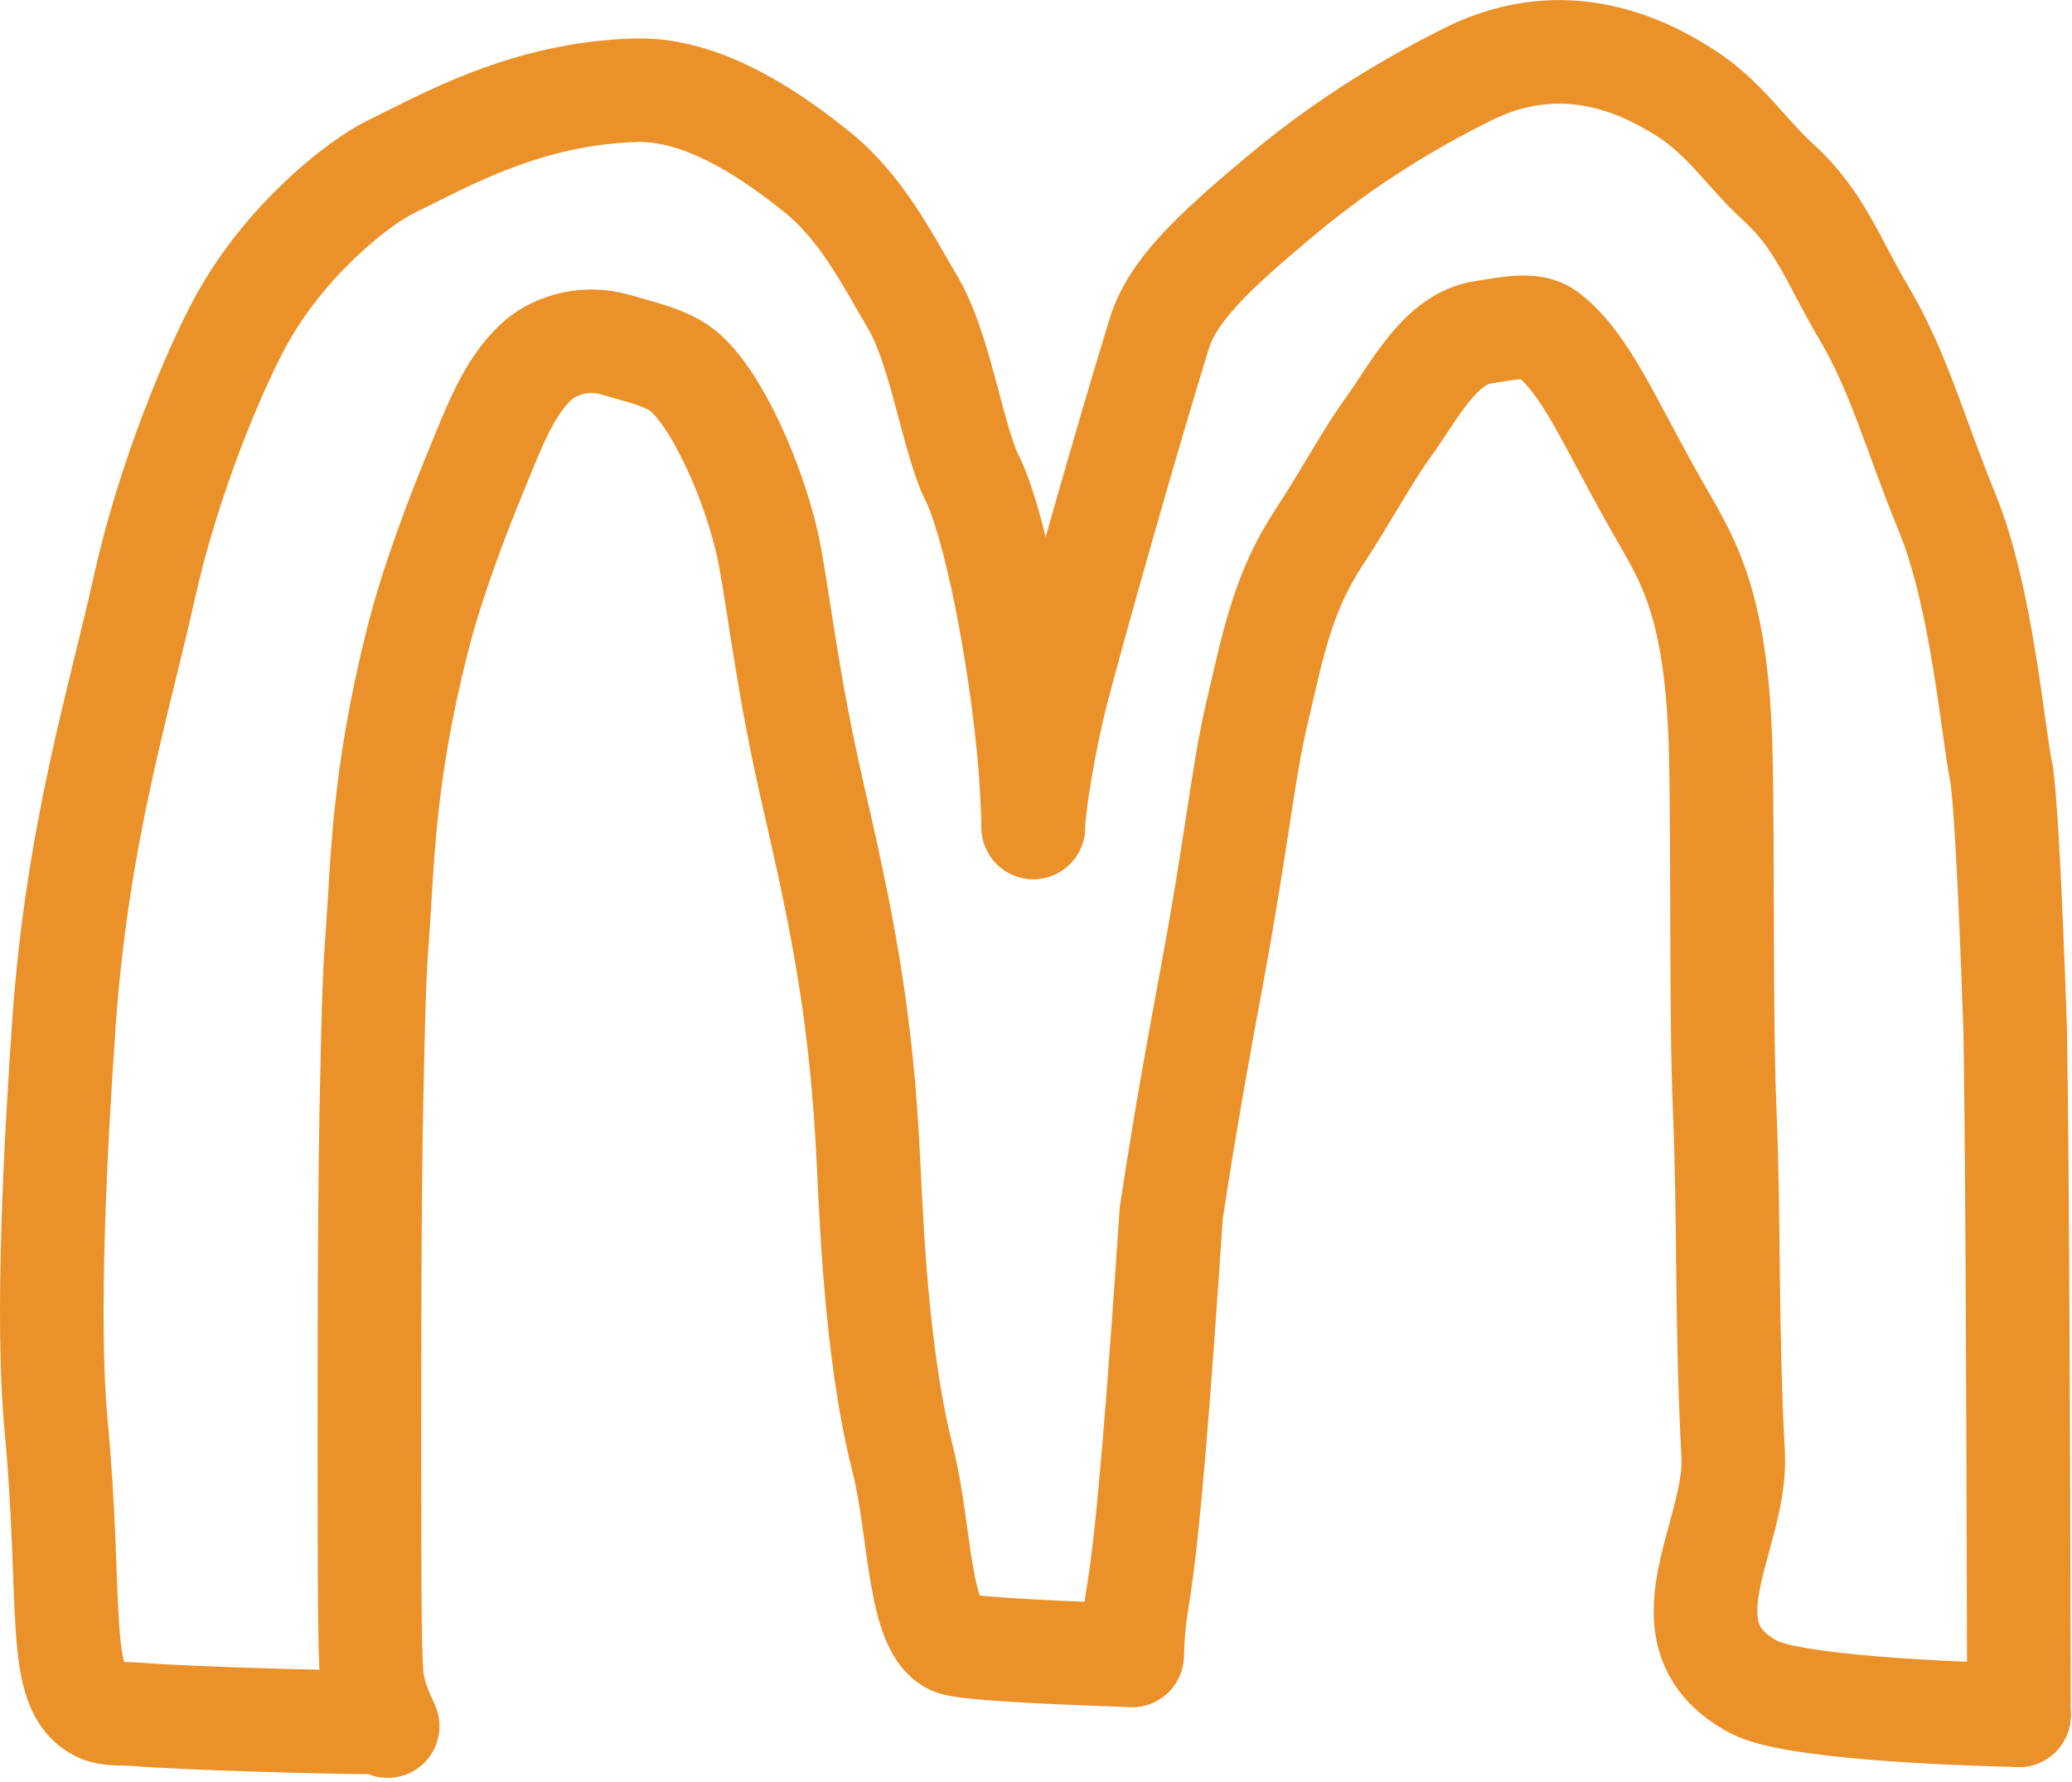
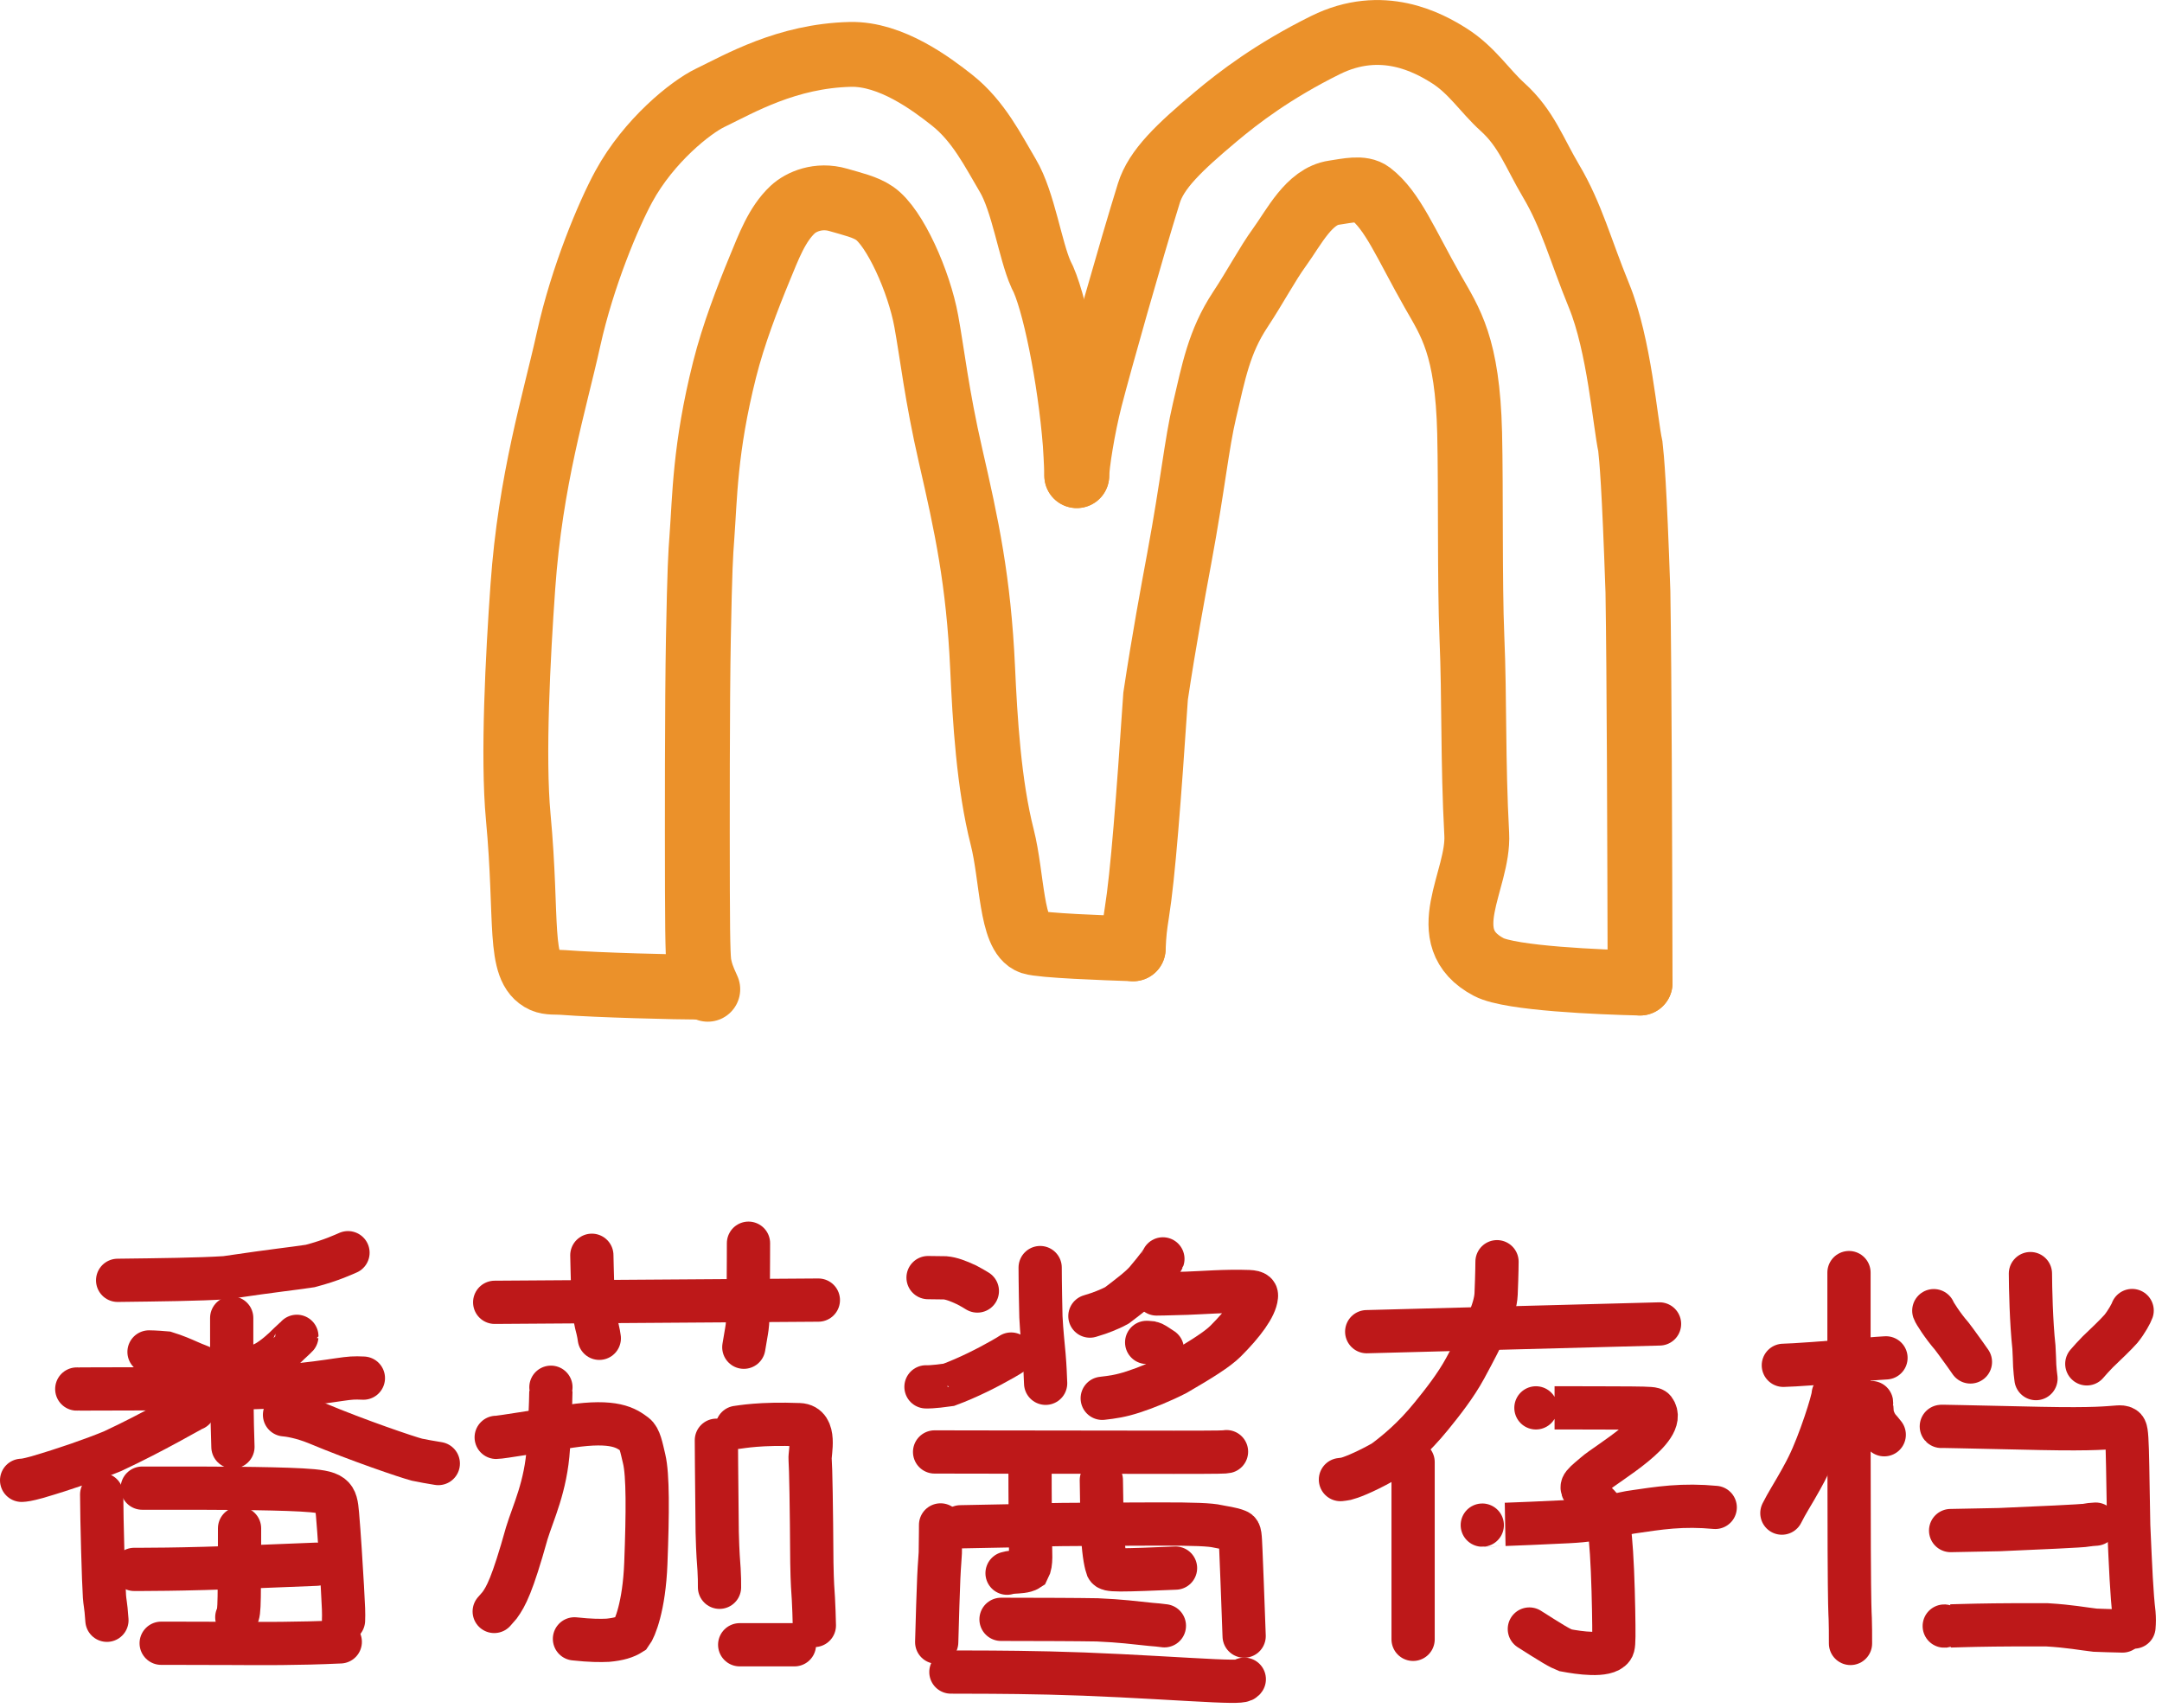
- <svg xmlns="http://www.w3.org/2000/svg" width="100" height="86" viewBox="0 0 100 86" fill="none">
-   <path d="M18.134 83.123C16.144 83.123 9.364 82.953 6.462 82.727C5.917 82.685 5.287 82.758 4.819 82.545C2.649 81.556 3.525 77.532 2.703 68.737C2.231 63.694 2.675 55.216 3.093 49.301C3.735 40.221 5.769 33.76 6.958 28.382C8.125 23.105 10.336 17.862 11.617 15.511C13.734 11.623 17.283 8.809 18.901 8.029C21.39 6.829 25.368 4.487 30.737 4.355C34.19 4.271 37.636 6.877 39.336 8.219C41.587 9.996 42.827 12.535 44.049 14.589C45.35 16.776 45.945 20.921 46.838 22.912C47.955 24.96 49.301 31.684 49.739 37.216C49.783 37.993 49.826 38.417 49.87 39.928" stroke="#EB912A" style="stroke:#EB912A;stroke:color(display-p3 0.922 0.569 0.165);stroke-opacity:1;" stroke-width="5" stroke-linecap="round" />
-   <path d="M49.87 39.928C49.877 39.037 50.35 35.928 51.002 33.389C51.768 30.407 54.44 20.965 55.957 16.074C56.585 14.051 58.507 12.221 61.64 9.592C63.532 8.004 66.452 5.759 70.87 3.57C75.65 1.202 79.567 3.36 81.323 4.47C83.241 5.683 84.328 7.442 85.823 8.794C87.836 10.614 88.493 12.633 89.923 15.046C91.67 17.993 92.372 20.82 93.978 24.744C95.683 28.909 96.179 35.444 96.619 37.46C96.731 38.433 96.951 40.708 97.259 49.748C97.374 57.01 97.407 69.702 97.441 82.778" stroke="#EB912A" style="stroke:#EB912A;stroke:color(display-p3 0.922 0.569 0.165);stroke-opacity:1;" stroke-width="5" stroke-linecap="round" />
-   <path d="M97.44 82.778C94.09 82.703 86.486 82.391 84.66 81.425C79.921 78.916 83.858 74.126 83.647 70.206C83.31 63.941 83.466 58.916 83.237 53.531C83.047 49.049 83.16 41.002 83.047 36.324C82.869 28.961 81.404 26.955 79.937 24.373C77.634 20.319 76.551 17.55 74.675 16.108C73.961 15.559 72.736 15.865 71.585 16.034C69.478 16.344 68.228 18.934 66.99 20.639C65.96 22.056 64.975 23.939 63.671 25.916C61.877 28.636 61.425 31.182 60.653 34.458C59.983 37.303 59.691 40.606 58.522 46.922C57.972 49.898 57.255 53.72 56.528 58.543C55.942 67.242 55.449 73.689 54.946 76.826C54.755 78.046 54.696 78.51 54.635 79.887" stroke="#EB912A" style="stroke:#EB912A;stroke:color(display-p3 0.922 0.569 0.165);stroke-opacity:1;" stroke-width="5" stroke-linecap="round" />
-   <path d="M54.635 79.887C52.22 79.805 46.933 79.616 46.052 79.327C44.313 78.756 44.426 73.8 43.577 70.464C42.44 66.001 42.118 60.485 41.921 56.193C41.579 48.761 40.561 44.116 39.216 38.245C38.046 33.139 37.672 29.68 37.164 26.888C36.557 23.554 34.507 18.945 32.792 17.77C32.005 17.231 30.959 17 29.73 16.641C28.053 16.151 26.586 16.801 25.886 17.454C24.557 18.694 23.861 20.575 23.083 22.46C22.084 24.881 20.873 28.017 20.129 30.975C18.45 37.654 18.468 41.756 18.213 45.134C18.106 46.551 18.032 47.713 17.919 53.639C17.815 59.068 17.822 69.414 17.836 74.963C17.85 80.513 17.924 80.952 18.019 81.393C18.114 81.835 18.228 82.264 18.71 83.302" stroke="#EB912A" style="stroke:#EB912A;stroke:color(display-p3 0.922 0.569 0.165);stroke-opacity:1;" stroke-width="5" stroke-linecap="round" />
+ <svg xmlns="http://www.w3.org/2000/svg" width="100" height="79" viewBox="0 0 100 79" fill="none">
+   <path d="M32.422 45.658C31.332 45.658 27.619 45.565 26.029 45.441C25.731 45.418 25.386 45.458 25.13 45.341C23.941 44.8 24.421 42.596 23.97 37.779C23.712 35.017 23.955 30.373 24.184 27.134C24.536 22.16 25.65 18.622 26.301 15.676C26.94 12.786 28.151 9.914 28.853 8.626C30.012 6.497 31.956 4.955 32.842 4.528C34.206 3.871 36.385 2.588 39.325 2.516C41.216 2.47 43.103 3.897 44.035 4.632C45.268 5.606 45.947 6.996 46.616 8.121C47.329 9.319 47.654 11.589 48.144 12.68C48.756 13.802 49.492 17.484 49.733 20.514C49.757 20.94 49.78 21.172 49.804 22" stroke="#EB912A" style="stroke:#EB912A;stroke:color(display-p3 0.922 0.569 0.165);stroke-opacity:1;" stroke-width="3" stroke-linecap="round" />
+   <path d="M49.805 22C49.809 21.512 50.068 19.809 50.425 18.418C50.844 16.785 52.307 11.614 53.139 8.935C53.483 7.827 54.535 6.824 56.251 5.384C57.288 4.515 58.887 3.285 61.307 2.086C63.925 0.789 66.07 1.971 67.032 2.579C68.082 3.243 68.677 4.207 69.497 4.948C70.599 5.944 70.959 7.05 71.742 8.372C72.699 9.986 73.083 11.534 73.963 13.684C74.897 15.965 75.168 19.544 75.41 20.648C75.471 21.181 75.591 22.427 75.76 27.378C75.823 31.356 75.841 38.307 75.86 45.469" stroke="#EB912A" style="stroke:#EB912A;stroke:color(display-p3 0.922 0.569 0.165);stroke-opacity:1;" stroke-width="3" stroke-linecap="round" />
+   <path d="M75.859 45.469C74.024 45.428 69.859 45.257 68.859 44.728C66.263 43.354 68.42 40.73 68.304 38.583C68.12 35.152 68.205 32.399 68.08 29.45C67.976 26.995 68.037 22.588 67.976 20.026C67.878 15.993 67.076 14.894 66.272 13.48C65.011 11.259 64.418 9.743 63.391 8.953C62.999 8.653 62.328 8.82 61.698 8.913C60.544 9.082 59.859 10.501 59.181 11.435C58.617 12.211 58.078 13.242 57.363 14.325C56.38 15.815 56.133 17.209 55.71 19.004C55.343 20.562 55.183 22.371 54.543 25.831C54.242 27.46 53.849 29.554 53.451 32.195C53.13 36.96 52.86 40.491 52.584 42.209C52.48 42.877 52.448 43.131 52.414 43.885" stroke="#EB912A" style="stroke:#EB912A;stroke:color(display-p3 0.922 0.569 0.165);stroke-opacity:1;" stroke-width="3" stroke-linecap="round" />
+   <path d="M52.413 43.885C51.091 43.841 48.195 43.737 47.713 43.579C46.76 43.266 46.822 40.552 46.357 38.724C45.734 36.28 45.557 33.259 45.45 30.908C45.263 26.837 44.705 24.294 43.968 21.078C43.327 18.282 43.123 16.387 42.844 14.858C42.512 13.032 41.389 10.507 40.45 9.864C40.019 9.568 39.446 9.442 38.773 9.245C37.854 8.977 37.051 9.333 36.667 9.691C35.939 10.37 35.558 11.4 35.132 12.433C34.585 13.758 33.921 15.476 33.514 17.096C32.594 20.754 32.604 23.001 32.465 24.851C32.406 25.627 32.365 26.263 32.303 29.51C32.247 32.483 32.251 38.15 32.258 41.189C32.266 44.228 32.306 44.469 32.358 44.711C32.41 44.952 32.473 45.188 32.737 45.756" stroke="#EB912A" style="stroke:#EB912A;stroke:color(display-p3 0.922 0.569 0.165);stroke-opacity:1;" stroke-width="3" stroke-linecap="round" />
+   <path d="M16.096 57.941C15.932 58.007 15.354 58.292 14.348 58.556C13.435 58.694 12.858 58.738 10.425 59.097C9.223 59.175 7.36 59.196 5.441 59.219" stroke="#BD1819" style="stroke:#BD1819;stroke:color(display-p3 0.741 0.094 0.098);stroke-opacity:1;" stroke-width="2" stroke-linecap="round" />
+   <path d="M3.551 64.246C3.548 64.246 3.544 64.246 4.557 64.243C5.57 64.241 7.6 64.237 9.248 64.225C10.897 64.212 12.104 64.191 13.174 64.109C14.245 64.029 15.143 63.889 15.681 63.811C16.219 63.733 16.369 63.722 16.808 63.742" stroke="#BD1819" style="stroke:#BD1819;stroke:color(display-p3 0.741 0.094 0.098);stroke-opacity:1;" stroke-width="2" stroke-linecap="round" />
+   <path d="M10.717 60.96C10.717 60.964 10.717 60.967 10.717 61.644C10.717 62.321 10.717 63.67 10.726 64.673C10.736 65.675 10.754 66.29 10.774 66.923" stroke="#BD1819" style="stroke:#BD1819;stroke:color(display-p3 0.741 0.094 0.098);stroke-opacity:1;" stroke-width="2" stroke-linecap="round" />
+   <path d="M6.893 62.531C6.9 62.531 7.173 62.531 7.682 62.576C8.127 62.714 8.459 62.862 8.717 62.976C8.853 63.036 8.999 63.1 9.261 63.2" stroke="#BD1819" style="stroke:#BD1819;stroke:color(display-p3 0.741 0.094 0.098);stroke-opacity:1;" stroke-width="2" stroke-linecap="round" />
+   <path d="M13.731 61.809C13.731 61.815 13.635 61.902 13.39 62.13C13.044 62.479 12.677 62.795 12.322 63.004C12.13 63.106 11.915 63.199 11.639 63.311" stroke="#BD1819" style="stroke:#BD1819;stroke:color(display-p3 0.741 0.094 0.098);stroke-opacity:1;" stroke-width="2" stroke-linecap="round" />
+   <path d="M8.975 65.166C8.805 65.228 7.157 66.213 5.207 67.122C4.304 67.493 3.014 67.944 1.719 68.323C1.24 68.454 1.122 68.462 1 68.469" stroke="#BD1819" style="stroke:#BD1819;stroke:color(display-p3 0.741 0.094 0.098);stroke-opacity:1;" stroke-width="2" stroke-linecap="round" />
+   <path d="M13.16 65.439C13.362 65.452 13.95 65.541 14.649 65.826C16.566 66.629 18.84 67.399 19.288 67.515C19.557 67.574 19.91 67.632 20.273 67.693" stroke="#BD1819" style="stroke:#BD1819;stroke:color(display-p3 0.741 0.094 0.098);stroke-opacity:1;" stroke-width="2" stroke-linecap="round" />
+   <path d="M4.703 69.124C4.705 70.282 4.786 73.192 4.832 73.846C4.839 73.96 4.854 74.066 4.874 74.207C4.893 74.347 4.918 74.521 4.946 74.942" stroke="#BD1819" style="stroke:#BD1819;stroke:color(display-p3 0.741 0.094 0.098);stroke-opacity:1;" stroke-width="2" stroke-linecap="round" />
+   <path d="M6.578 68.831C6.582 68.831 6.585 68.831 8.044 68.831C9.503 68.831 12.418 68.831 13.948 68.915C15.477 68.998 15.533 69.164 15.61 70.028C15.687 70.893 15.783 72.45 15.837 73.397C15.892 74.344 15.903 74.635 15.889 74.947" stroke="#BD1819" style="stroke:#BD1819;stroke:color(display-p3 0.741 0.094 0.098);stroke-opacity:1;" stroke-width="2" stroke-linecap="round" />
+   <path d="M6.207 72.589C6.21 72.589 6.214 72.589 6.677 72.588C7.14 72.586 8.062 72.582 9.464 72.543C10.866 72.504 12.72 72.428 14.63 72.35" stroke="#BD1819" style="stroke:#BD1819;stroke:color(display-p3 0.741 0.094 0.098);stroke-opacity:1;" stroke-width="2" stroke-linecap="round" />
+   <path d="M11.08 70.691C11.08 70.694 11.08 70.698 11.079 71.314C11.078 71.931 11.076 73.161 11.064 73.847C11.052 74.532 11.029 74.636 10.953 74.802" stroke="#BD1819" style="stroke:#BD1819;stroke:color(display-p3 0.741 0.094 0.098);stroke-opacity:1;" stroke-width="2" stroke-linecap="round" />
+   <path d="M7.455 76.005C7.459 76.005 7.462 76.005 7.948 76.005C8.435 76.005 9.404 76.005 10.74 76.012C12.076 76.02 13.749 76.034 15.739 75.941" stroke="#BD1819" style="stroke:#BD1819;stroke:color(display-p3 0.741 0.094 0.098);stroke-opacity:1;" stroke-width="2" stroke-linecap="round" />
+   <path d="M22.881 60.236C22.887 60.236 22.894 60.236 25.364 60.219C27.834 60.202 32.768 60.168 37.852 60.133" stroke="#BD1819" style="stroke:#BD1819;stroke:color(display-p3 0.741 0.094 0.098);stroke-opacity:1;" stroke-width="2" stroke-linecap="round" />
+   <path d="M27.375 58.06C27.375 58.075 27.392 58.887 27.43 60.175C27.473 60.799 27.55 61.136 27.643 61.486C27.68 61.643 27.7 61.759 27.72 61.9" stroke="#BD1819" style="stroke:#BD1819;stroke:color(display-p3 0.741 0.094 0.098);stroke-opacity:1;" stroke-width="2" stroke-linecap="round" />
+   <path d="M34.62 57.502C34.62 57.516 34.619 58.666 34.605 60.487C34.592 61.166 34.567 61.349 34.531 61.564C34.496 61.779 34.451 62.023 34.404 62.313" stroke="#BD1819" style="stroke:#BD1819;stroke:color(display-p3 0.741 0.094 0.098);stroke-opacity:1;" stroke-width="2" stroke-linecap="round" />
+   <path d="M22.951 66.482C23.18 66.482 24.879 66.189 26.391 65.966C28.426 65.666 28.958 66.045 29.375 66.356C29.594 66.52 29.665 66.937 29.796 67.484C29.971 68.221 29.963 69.939 29.872 72.308C29.795 74.308 29.36 75.332 29.19 75.559C28.936 75.723 28.61 75.821 28.109 75.867C27.782 75.883 27.305 75.883 26.571 75.802" stroke="#BD1819" style="stroke:#BD1819;stroke:color(display-p3 0.741 0.094 0.098);stroke-opacity:1;" stroke-width="2" stroke-linecap="round" />
+   <path d="M25.482 64.164C25.482 64.157 25.482 65.101 25.366 66.963C25.253 68.763 24.657 69.962 24.367 70.912C23.694 73.32 23.405 73.836 23.109 74.248C23.037 74.333 22.963 74.413 22.859 74.534" stroke="#BD1819" style="stroke:#BD1819;stroke:color(display-p3 0.741 0.094 0.098);stroke-opacity:1;" stroke-width="2" stroke-linecap="round" />
+   <path d="M33.135 66.615C33.135 66.629 33.142 68.24 33.173 70.864C33.198 71.884 33.238 72.272 33.259 72.594C33.28 72.917 33.28 73.162 33.28 73.416" stroke="#BD1819" style="stroke:#BD1819;stroke:color(display-p3 0.741 0.094 0.098);stroke-opacity:1;" stroke-width="2" stroke-linecap="round" />
+   <path d="M34.092 66.019C34.275 66 35.148 65.824 36.97 65.894C37.781 65.925 37.447 67.207 37.47 67.485C37.502 67.873 37.534 69.693 37.551 72.272C37.567 73.256 37.6 73.584 37.623 73.961C37.645 74.338 37.656 74.754 37.667 75.183" stroke="#BD1819" style="stroke:#BD1819;stroke:color(display-p3 0.741 0.094 0.098);stroke-opacity:1;" stroke-width="2" stroke-linecap="round" />
+   <path d="M34.213 76.075H36.746" stroke="#BD1819" style="stroke:#BD1819;stroke:color(display-p3 0.741 0.094 0.098);stroke-opacity:1;" stroke-width="2" stroke-linecap="round" />
+   <path d="M48.111 58.629C48.111 58.633 48.111 59.421 48.146 60.908C48.18 61.609 48.249 62.201 48.292 62.699C48.334 63.197 48.349 63.584 48.364 63.981" stroke="#BD1819" style="stroke:#BD1819;stroke:color(display-p3 0.741 0.094 0.098);stroke-opacity:1;" stroke-width="2" stroke-linecap="round" />
+   <path d="M42.926 59.093C42.93 59.093 43.227 59.094 43.717 59.103C43.996 59.128 44.308 59.241 44.716 59.433C44.901 59.527 45.04 59.615 45.206 59.713" stroke="#BD1819" style="stroke:#BD1819;stroke:color(display-p3 0.741 0.094 0.098);stroke-opacity:1;" stroke-width="2" stroke-linecap="round" />
+   <path d="M42.83 64.146C42.83 64.151 43.154 64.157 43.883 64.052C44.769 63.725 45.693 63.255 46.373 62.867C46.623 62.723 46.68 62.688 46.768 62.629" stroke="#BD1819" style="stroke:#BD1819;stroke:color(display-p3 0.741 0.094 0.098);stroke-opacity:1;" stroke-width="2" stroke-linecap="round" />
+   <path d="M53.788 58.227C53.764 58.299 53.534 58.629 53.017 59.238C52.768 59.532 52.307 59.888 51.666 60.375C51.48 60.48 51.273 60.568 51.084 60.644C50.895 60.719 50.73 60.779 50.412 60.873" stroke="#BD1819" style="stroke:#BD1819;stroke:color(display-p3 0.741 0.094 0.098);stroke-opacity:1;" stroke-width="2" stroke-linecap="round" />
+   <path d="M53.497 59.85C53.501 59.85 53.995 59.846 54.897 59.816C55.621 59.793 56.66 59.7 57.752 59.739C58.125 59.753 58.124 59.859 58.114 59.963C58.072 60.439 57.522 61.197 56.689 62.029C56.303 62.414 55.552 62.884 54.408 63.548C53.767 63.878 53 64.192 52.419 64.38C51.837 64.569 51.462 64.621 50.982 64.676" stroke="#BD1819" style="stroke:#BD1819;stroke:color(display-p3 0.741 0.094 0.098);stroke-opacity:1;" stroke-width="2" stroke-linecap="round" />
+   <path d="M53.037 62.09C53.041 62.09 53.111 62.09 53.244 62.105C53.308 62.119 53.367 62.148 53.43 62.188C53.493 62.227 53.558 62.276 53.762 62.405" stroke="#BD1819" style="stroke:#BD1819;stroke:color(display-p3 0.741 0.094 0.098);stroke-opacity:1;" stroke-width="2" stroke-linecap="round" />
+   <path d="M43.228 67.157C43.23 67.157 43.232 67.157 45.425 67.161C47.619 67.165 52.003 67.173 54.293 67.172C56.584 67.172 56.647 67.161 56.73 67.143" stroke="#BD1819" style="stroke:#BD1819;stroke:color(display-p3 0.741 0.094 0.098);stroke-opacity:1;" stroke-width="2" stroke-linecap="round" />
+   <path d="M43.505 70.532C43.505 70.541 43.505 71.024 43.492 71.827C43.478 72.152 43.452 72.307 43.422 72.963C43.392 73.618 43.36 74.769 43.326 75.955" stroke="#BD1819" style="stroke:#BD1819;stroke:color(display-p3 0.741 0.094 0.098);stroke-opacity:1;" stroke-width="2" stroke-linecap="round" />
+   <path d="M44.43 70.618C44.434 70.618 45.526 70.6 47.257 70.563C47.899 70.55 48.058 70.525 49.135 70.513C50.212 70.5 52.2 70.495 53.486 70.49C55.293 70.484 55.99 70.523 56.304 70.594C56.598 70.66 56.944 70.688 57.241 70.81C57.362 70.859 57.362 70.99 57.396 71.736C57.429 72.483 57.48 73.868 57.508 74.644C57.537 75.421 57.541 75.546 57.546 75.675" stroke="#BD1819" style="stroke:#BD1819;stroke:color(display-p3 0.741 0.094 0.098);stroke-opacity:1;" stroke-width="2" stroke-linecap="round" />
+   <path d="M47.643 68.136C47.643 68.14 47.643 69.253 47.657 71.033C47.663 71.896 47.726 72.29 47.569 72.591C47.413 72.695 47.098 72.701 46.904 72.714C46.71 72.727 46.646 72.746 46.58 72.765" stroke="#BD1819" style="stroke:#BD1819;stroke:color(display-p3 0.741 0.094 0.098);stroke-opacity:1;" stroke-width="2" stroke-linecap="round" />
+   <path d="M50.941 68.459C50.945 69.087 50.975 70.535 51 71.003C51.055 71.996 51.169 72.38 51.213 72.506C51.245 72.564 51.299 72.609 51.824 72.611C52.35 72.613 53.346 72.572 54.372 72.529" stroke="#BD1819" style="stroke:#BD1819;stroke:color(display-p3 0.741 0.094 0.098);stroke-opacity:1;" stroke-width="2" stroke-linecap="round" />
+   <path d="M46.301 74.899C46.306 74.899 46.311 74.899 47.183 74.901C48.055 74.902 49.794 74.906 50.757 74.923C51.856 74.971 52.469 75.054 53.231 75.133C53.519 75.16 53.607 75.16 53.857 75.197" stroke="#BD1819" style="stroke:#BD1819;stroke:color(display-p3 0.741 0.094 0.098);stroke-opacity:1;" stroke-width="2" stroke-linecap="round" />
+   <path d="M43.982 77.337C43.985 77.337 43.987 77.337 44.963 77.34C45.94 77.342 47.891 77.347 50.133 77.431C52.376 77.516 54.852 77.681 56.152 77.739C57.452 77.797 57.502 77.744 57.553 77.669" stroke="#BD1819" style="stroke:#BD1819;stroke:color(display-p3 0.741 0.094 0.098);stroke-opacity:1;" stroke-width="2" stroke-linecap="round" />
+   <path d="M63.215 61.594C63.22 61.594 63.225 61.594 65.46 61.535C67.695 61.476 72.159 61.357 76.759 61.236" stroke="#BD1819" style="stroke:#BD1819;stroke:color(display-p3 0.741 0.094 0.098);stroke-opacity:1;" stroke-width="2" stroke-linecap="round" />
+   <path d="M69.242 58.358C69.242 58.364 69.241 58.894 69.2 59.852C69.168 60.611 68.627 61.704 67.774 63.277C67.329 64.098 66.709 64.879 66.215 65.488C65.376 66.524 64.605 67.154 63.993 67.61C63.032 68.148 62.436 68.356 62.259 68.398C62.171 68.416 62.087 68.425 62 68.435" stroke="#BD1819" style="stroke:#BD1819;stroke:color(display-p3 0.741 0.094 0.098);stroke-opacity:1;" stroke-width="2" stroke-linecap="round" />
+   <path d="M65.361 67.627V75.824" stroke="#BD1819" style="stroke:#BD1819;stroke:color(display-p3 0.741 0.094 0.098);stroke-opacity:1;" stroke-width="2" stroke-linecap="round" />
+   <path d="M71.042 65.118C71.041 65.118 71.04 65.118 71.904 65.118C72.767 65.118 74.496 65.118 75.435 65.126C76.373 65.135 76.469 65.152 76.509 65.205C77.163 66.077 74.305 67.693 73.776 68.167C73.594 68.33 73.378 68.487 73.236 68.659C72.934 69.027 73.929 69.328 74.281 70.117C74.415 70.415 74.472 70.852 74.538 71.832C74.604 72.812 74.638 74.336 74.646 75.181C74.654 76.027 74.634 76.147 74.579 76.226C74.292 76.638 73.023 76.446 72.407 76.33C72.29 76.283 72.152 76.22 71.871 76.054C71.59 75.888 71.17 75.621 70.738 75.347" stroke="#BD1819" style="stroke:#BD1819;stroke:color(display-p3 0.741 0.094 0.098);stroke-opacity:1;" stroke-width="2" stroke-linecap="round" />
+   <path d="M68.561 70.541C68.554 70.541 70.017 70.505 72.53 70.38C74.18 70.297 74.995 69.989 75.638 69.914C76.057 69.855 76.665 69.756 77.311 69.705C77.957 69.654 78.621 69.654 79.335 69.722" stroke="#BD1819" style="stroke:#BD1819;stroke:color(display-p3 0.741 0.094 0.098);stroke-opacity:1;" stroke-width="2" stroke-linecap="round" />
+   <path d="M82.486 63.15C82.935 63.142 84.485 63.034 86.301 62.875C86.634 62.849 86.72 62.84 86.835 62.831C86.949 62.823 87.089 62.814 87.233 62.805" stroke="#BD1819" style="stroke:#BD1819;stroke:color(display-p3 0.741 0.094 0.098);stroke-opacity:1;" stroke-width="2" stroke-linecap="round" />
+   <path d="M85.522 58.861C85.522 58.864 85.522 58.866 85.522 61.395C85.522 63.923 85.522 68.978 85.533 71.676C85.545 74.374 85.568 74.563 85.58 74.867C85.592 75.172 85.592 75.587 85.592 76.014" stroke="#BD1819" style="stroke:#BD1819;stroke:color(display-p3 0.741 0.094 0.098);stroke-opacity:1;" stroke-width="2" stroke-linecap="round" />
+   <path d="M84.792 64.492C84.788 64.777 84.156 66.746 83.636 67.794C83.486 68.109 83.174 68.672 82.788 69.316C82.634 69.576 82.565 69.7 82.418 69.986" stroke="#BD1819" style="stroke:#BD1819;stroke:color(display-p3 0.741 0.094 0.098);stroke-opacity:1;" stroke-width="2" stroke-linecap="round" />
+   <path d="M86.566 64.873C86.566 64.87 86.571 65.064 86.599 65.42C86.668 65.699 86.777 65.904 86.901 66.059C86.963 66.131 87.024 66.192 87.153 66.361" stroke="#BD1819" style="stroke:#BD1819;stroke:color(display-p3 0.741 0.094 0.098);stroke-opacity:1;" stroke-width="2" stroke-linecap="round" />
+   <path d="M89.445 60.622C89.481 60.728 89.862 61.327 90.275 61.8C90.548 62.155 90.741 62.442 90.876 62.62C90.946 62.715 91.019 62.819 91.139 62.994" stroke="#BD1819" style="stroke:#BD1819;stroke:color(display-p3 0.741 0.094 0.098);stroke-opacity:1;" stroke-width="2" stroke-linecap="round" />
+   <path d="M93.914 58.908C93.918 59.584 93.949 61.14 94.077 62.321C94.1 62.656 94.1 62.942 94.112 63.17C94.124 63.398 94.147 63.558 94.171 63.764" stroke="#BD1819" style="stroke:#BD1819;stroke:color(display-p3 0.741 0.094 0.098);stroke-opacity:1;" stroke-width="2" stroke-linecap="round" />
+   <path d="M98.619 60.616C98.576 60.739 98.372 61.129 98.1 61.465C97.814 61.784 97.442 62.13 97.026 62.532C96.834 62.726 96.68 62.901 96.522 63.082" stroke="#BD1819" style="stroke:#BD1819;stroke:color(display-p3 0.741 0.094 0.098);stroke-opacity:1;" stroke-width="2" stroke-linecap="round" />
+   <path d="M89.793 65.975C89.79 65.972 89.787 65.968 90.644 65.987C91.502 66.005 93.221 66.045 94.405 66.069C96.921 66.12 97.488 66.036 97.96 66.004C98.068 65.996 98.179 65.997 98.255 66.048C98.331 66.099 98.368 66.2 98.394 67.066C98.421 67.933 98.436 69.561 98.46 70.558C98.55 72.583 98.597 73.714 98.705 74.627C98.723 74.851 98.723 75.036 98.704 75.256" stroke="#BD1819" style="stroke:#BD1819;stroke:color(display-p3 0.741 0.094 0.098);stroke-opacity:1;" stroke-width="2" stroke-linecap="round" />
+   <path d="M90.223 70.793C90.228 70.793 91.105 70.778 92.479 70.749C94.192 70.675 96.349 70.581 96.53 70.54C96.622 70.522 96.713 70.509 96.932 70.496" stroke="#BD1819" style="stroke:#BD1819;stroke:color(display-p3 0.741 0.094 0.098);stroke-opacity:1;" stroke-width="2" stroke-linecap="round" />
+   <path d="M89.928 75.21C89.922 75.21 90.323 75.203 90.981 75.183C91.332 75.173 92.707 75.141 94.689 75.153C95.75 75.217 96.305 75.332 96.904 75.401C97.197 75.415 97.679 75.426 98.176 75.438" stroke="#BD1819" style="stroke:#BD1819;stroke:color(display-p3 0.741 0.094 0.098);stroke-opacity:1;" stroke-width="2" stroke-linecap="round" />
</svg>
